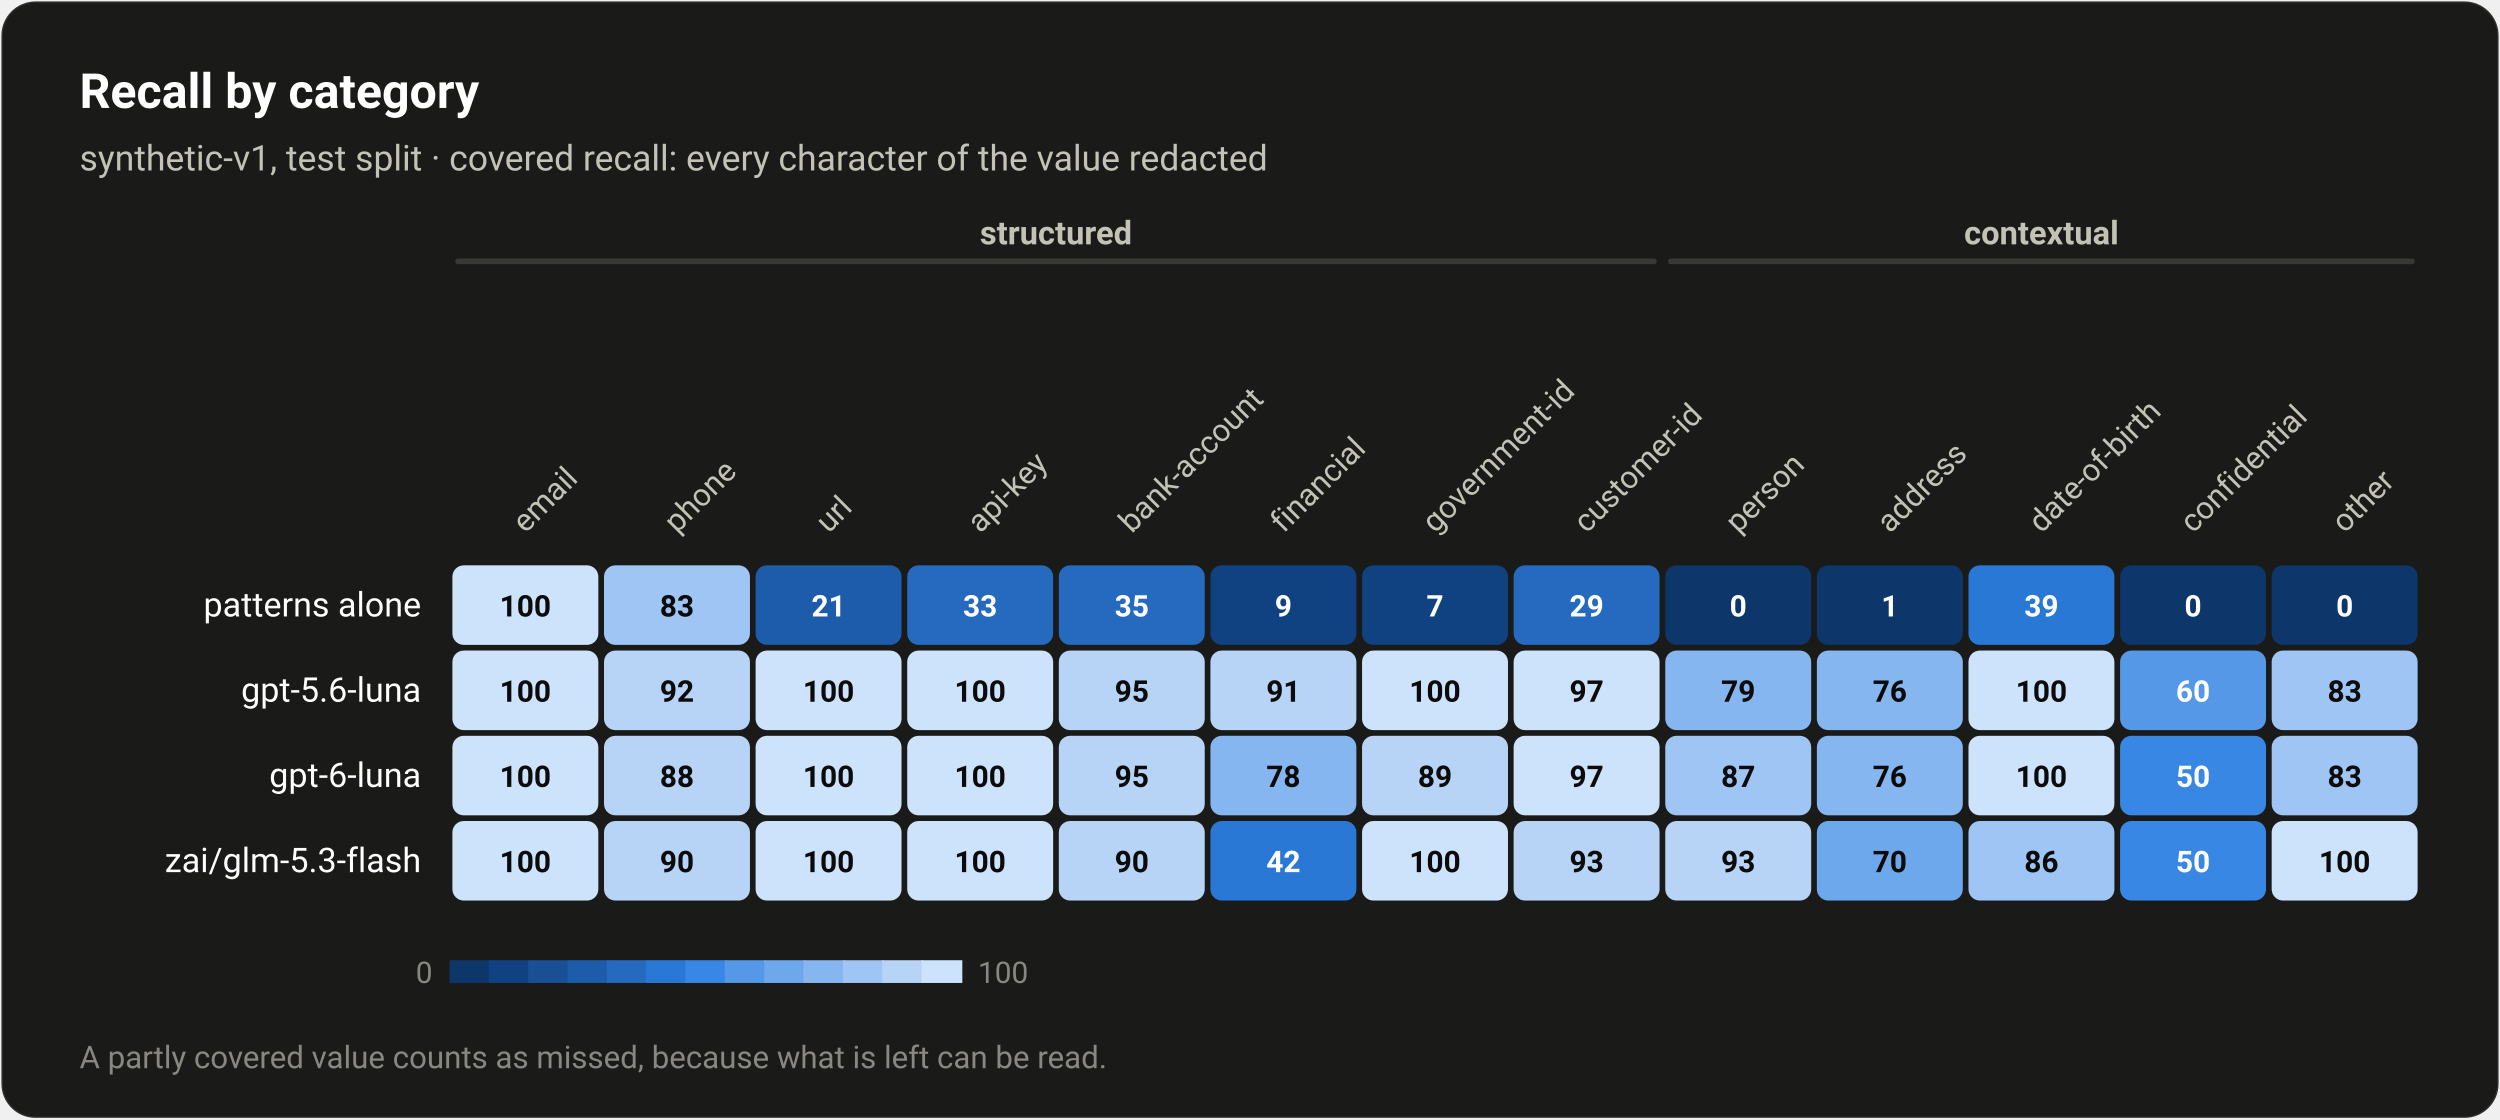
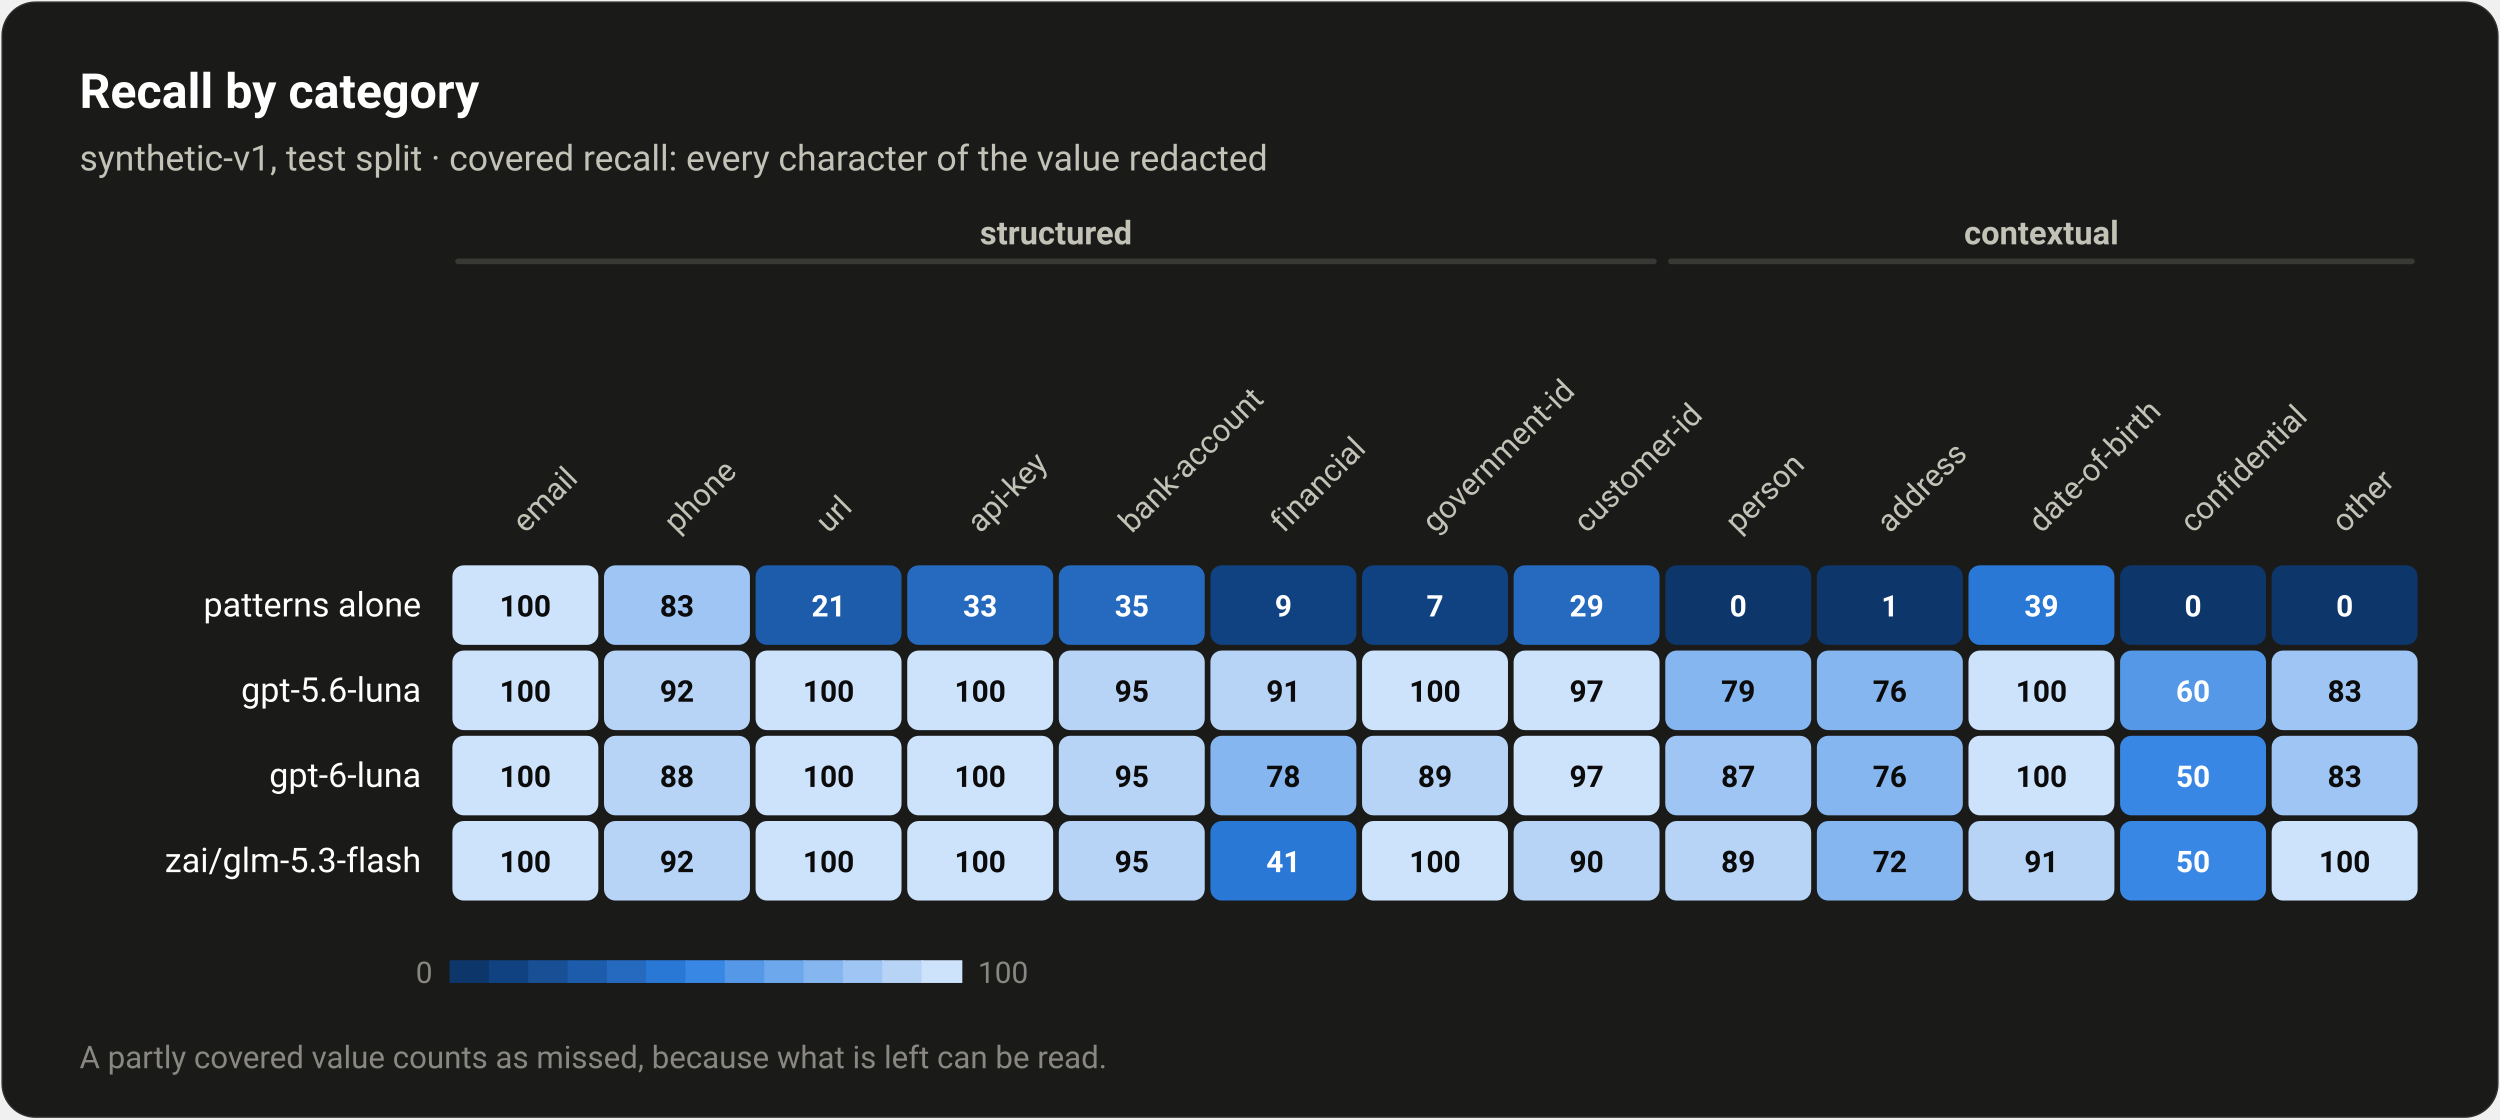
<svg xmlns="http://www.w3.org/2000/svg" width="880" height="394" viewBox="0 0 880 394" role="img" aria-labelledby="t d" font-family="system-ui, -apple-system, &quot;Segoe UI&quot;, Roboto, sans-serif">
  <rect x="0.5" y="0.5" width="879" height="393" rx="12" fill="#1a1a19" stroke="rgba(255,255,255,0.10)" />
  <text x="28" y="38" font-size="17" font-weight="600" fill="#ffffff">Recall by category</text>
  <text x="28" y="60" font-size="12.5" fill="#c3c2b7">synthetic-v1, test split · covered recall: every character of the value redacted</text>
  <line x1="161.24" y1="92" x2="582.17" y2="92" stroke="#383835" stroke-width="2" stroke-linecap="round" />
  <text x="371.7" y="86" font-size="11.5" font-weight="600" fill="#c3c2b7" text-anchor="middle">structured</text>
  <line x1="588.17" y1="92" x2="849" y2="92" stroke="#383835" stroke-width="2" stroke-linecap="round" />
  <text x="718.58" y="86" font-size="11.5" font-weight="600" fill="#c3c2b7" text-anchor="middle">contextual</text>
  <text x="184.92" y="188" font-size="11" fill="#c3c2b7" transform="rotate(-45 184.92 188)">email</text>
  <text x="238.29" y="188" font-size="11" fill="#c3c2b7" transform="rotate(-45 238.29 188)">phone</text>
  <text x="291.66" y="188" font-size="11" fill="#c3c2b7" transform="rotate(-45 291.66 188)">url</text>
  <text x="345.02" y="188" font-size="11" fill="#c3c2b7" transform="rotate(-45 345.02 188)">api-key</text>
  <text x="398.39" y="188" font-size="11" fill="#c3c2b7" transform="rotate(-45 398.39 188)">bank-account</text>
  <text x="451.75" y="188" font-size="11" fill="#c3c2b7" transform="rotate(-45 451.75 188)">financial</text>
  <text x="505.12" y="188" font-size="11" fill="#c3c2b7" transform="rotate(-45 505.12 188)">government-id</text>
  <text x="558.49" y="188" font-size="11" fill="#c3c2b7" transform="rotate(-45 558.49 188)">customer-id</text>
  <text x="611.85" y="188" font-size="11" fill="#c3c2b7" transform="rotate(-45 611.85 188)">person</text>
  <text x="665.22" y="188" font-size="11" fill="#c3c2b7" transform="rotate(-45 665.22 188)">address</text>
  <text x="718.58" y="188" font-size="11" fill="#c3c2b7" transform="rotate(-45 718.58 188)">date-of-birth</text>
  <text x="771.95" y="188" font-size="11" fill="#c3c2b7" transform="rotate(-45 771.95 188)">confidential</text>
  <text x="825.32" y="188" font-size="11" fill="#c3c2b7" transform="rotate(-45 825.32 188)">other</text>
  <text x="148.24" y="217" font-size="12" fill="#ffffff" text-anchor="end">patterns alone</text>
  <g>
    <rect x="159.24" y="199" width="51.37" height="28" rx="4" fill="#cde2fb" />
  </g>
  <text x="184.92" y="217" font-size="10.5" font-weight="600" fill="#0b0b0b" text-anchor="middle">100</text>
  <g>
    <rect x="212.61" y="199" width="51.37" height="28" rx="4" fill="#9ec5f4" />
  </g>
  <text x="238.29" y="217" font-size="10.5" font-weight="600" fill="#0b0b0b" text-anchor="middle">83</text>
  <g>
    <rect x="265.97" y="199" width="51.37" height="28" rx="4" fill="#1c5cab" />
  </g>
  <text x="291.66" y="217" font-size="10.5" font-weight="600" fill="#ffffff" text-anchor="middle">21</text>
  <g>
    <rect x="319.34" y="199" width="51.37" height="28" rx="4" fill="#256abf" />
  </g>
  <text x="345.02" y="217" font-size="10.5" font-weight="600" fill="#ffffff" text-anchor="middle">33</text>
  <g>
    <rect x="372.7" y="199" width="51.37" height="28" rx="4" fill="#256abf" />
  </g>
  <text x="398.39" y="217" font-size="10.5" font-weight="600" fill="#ffffff" text-anchor="middle">35</text>
  <g>
    <rect x="426.07" y="199" width="51.37" height="28" rx="4" fill="#104281" />
  </g>
  <text x="451.75" y="217" font-size="10.5" font-weight="600" fill="#ffffff" text-anchor="middle">9</text>
  <g>
    <rect x="479.44" y="199" width="51.37" height="28" rx="4" fill="#104281" />
  </g>
  <text x="505.12" y="217" font-size="10.5" font-weight="600" fill="#ffffff" text-anchor="middle">7</text>
  <g>
    <rect x="532.8" y="199" width="51.37" height="28" rx="4" fill="#256abf" />
  </g>
  <text x="558.49" y="217" font-size="10.5" font-weight="600" fill="#ffffff" text-anchor="middle">29</text>
  <g>
    <rect x="586.17" y="199" width="51.37" height="28" rx="4" fill="#0d366b" />
  </g>
  <text x="611.85" y="217" font-size="10.5" font-weight="600" fill="#ffffff" text-anchor="middle">0</text>
  <g>
    <rect x="639.54" y="199" width="51.37" height="28" rx="4" fill="#0d366b" />
  </g>
  <text x="665.22" y="217" font-size="10.5" font-weight="600" fill="#ffffff" text-anchor="middle">1</text>
  <g>
    <rect x="692.9" y="199" width="51.37" height="28" rx="4" fill="#2a78d6" />
  </g>
  <text x="718.58" y="217" font-size="10.5" font-weight="600" fill="#ffffff" text-anchor="middle">39</text>
  <g>
    <rect x="746.27" y="199" width="51.37" height="28" rx="4" fill="#0d366b" />
  </g>
  <text x="771.95" y="217" font-size="10.5" font-weight="600" fill="#ffffff" text-anchor="middle">0</text>
  <g>
    <rect x="799.63" y="199" width="51.37" height="28" rx="4" fill="#0d366b" />
  </g>
  <text x="825.32" y="217" font-size="10.5" font-weight="600" fill="#ffffff" text-anchor="middle">0</text>
  <text x="148.24" y="247" font-size="12" fill="#ffffff" text-anchor="end">gpt-5.6-luna</text>
  <g>
    <rect x="159.24" y="229" width="51.37" height="28" rx="4" fill="#cde2fb" />
  </g>
  <text x="184.92" y="247" font-size="10.5" font-weight="600" fill="#0b0b0b" text-anchor="middle">100</text>
  <g>
    <rect x="212.61" y="229" width="51.37" height="28" rx="4" fill="#b7d3f6" />
  </g>
  <text x="238.29" y="247" font-size="10.5" font-weight="600" fill="#0b0b0b" text-anchor="middle">92</text>
  <g>
    <rect x="265.97" y="229" width="51.37" height="28" rx="4" fill="#cde2fb" />
  </g>
  <text x="291.66" y="247" font-size="10.5" font-weight="600" fill="#0b0b0b" text-anchor="middle">100</text>
  <g>
    <rect x="319.34" y="229" width="51.37" height="28" rx="4" fill="#cde2fb" />
  </g>
  <text x="345.02" y="247" font-size="10.5" font-weight="600" fill="#0b0b0b" text-anchor="middle">100</text>
  <g>
    <rect x="372.7" y="229" width="51.37" height="28" rx="4" fill="#b7d3f6" />
  </g>
  <text x="398.39" y="247" font-size="10.5" font-weight="600" fill="#0b0b0b" text-anchor="middle">95</text>
  <g>
    <rect x="426.07" y="229" width="51.37" height="28" rx="4" fill="#b7d3f6" />
  </g>
  <text x="451.75" y="247" font-size="10.5" font-weight="600" fill="#0b0b0b" text-anchor="middle">91</text>
  <g>
    <rect x="479.44" y="229" width="51.37" height="28" rx="4" fill="#cde2fb" />
  </g>
  <text x="505.12" y="247" font-size="10.5" font-weight="600" fill="#0b0b0b" text-anchor="middle">100</text>
  <g>
    <rect x="532.8" y="229" width="51.37" height="28" rx="4" fill="#cde2fb" />
  </g>
  <text x="558.49" y="247" font-size="10.5" font-weight="600" fill="#0b0b0b" text-anchor="middle">97</text>
  <g>
    <rect x="586.17" y="229" width="51.37" height="28" rx="4" fill="#86b6ef" />
  </g>
  <text x="611.85" y="247" font-size="10.5" font-weight="600" fill="#0b0b0b" text-anchor="middle">79</text>
  <g>
    <rect x="639.54" y="229" width="51.37" height="28" rx="4" fill="#86b6ef" />
  </g>
  <text x="665.22" y="247" font-size="10.5" font-weight="600" fill="#0b0b0b" text-anchor="middle">76</text>
  <g>
    <rect x="692.9" y="229" width="51.37" height="28" rx="4" fill="#cde2fb" />
  </g>
  <text x="718.58" y="247" font-size="10.5" font-weight="600" fill="#0b0b0b" text-anchor="middle">100</text>
  <g>
    <rect x="746.27" y="229" width="51.37" height="28" rx="4" fill="#5598e7" />
  </g>
  <text x="771.95" y="247" font-size="10.5" font-weight="600" fill="#ffffff" text-anchor="middle">60</text>
  <g>
    <rect x="799.63" y="229" width="51.37" height="28" rx="4" fill="#9ec5f4" />
  </g>
  <text x="825.32" y="247" font-size="10.5" font-weight="600" fill="#0b0b0b" text-anchor="middle">83</text>
  <text x="148.24" y="277" font-size="12" fill="#ffffff" text-anchor="end">gpt-6-luna</text>
  <g>
    <rect x="159.24" y="259" width="51.37" height="28" rx="4" fill="#cde2fb" />
  </g>
  <text x="184.92" y="277" font-size="10.5" font-weight="600" fill="#0b0b0b" text-anchor="middle">100</text>
  <g>
    <rect x="212.61" y="259" width="51.37" height="28" rx="4" fill="#b7d3f6" />
  </g>
  <text x="238.29" y="277" font-size="10.5" font-weight="600" fill="#0b0b0b" text-anchor="middle">88</text>
  <g>
    <rect x="265.97" y="259" width="51.37" height="28" rx="4" fill="#cde2fb" />
  </g>
  <text x="291.66" y="277" font-size="10.5" font-weight="600" fill="#0b0b0b" text-anchor="middle">100</text>
  <g>
    <rect x="319.34" y="259" width="51.37" height="28" rx="4" fill="#cde2fb" />
  </g>
  <text x="345.02" y="277" font-size="10.5" font-weight="600" fill="#0b0b0b" text-anchor="middle">100</text>
  <g>
    <rect x="372.7" y="259" width="51.37" height="28" rx="4" fill="#b7d3f6" />
  </g>
  <text x="398.39" y="277" font-size="10.5" font-weight="600" fill="#0b0b0b" text-anchor="middle">95</text>
  <g>
    <rect x="426.07" y="259" width="51.37" height="28" rx="4" fill="#86b6ef" />
  </g>
  <text x="451.75" y="277" font-size="10.5" font-weight="600" fill="#0b0b0b" text-anchor="middle">78</text>
  <g>
    <rect x="479.44" y="259" width="51.37" height="28" rx="4" fill="#b7d3f6" />
  </g>
  <text x="505.12" y="277" font-size="10.5" font-weight="600" fill="#0b0b0b" text-anchor="middle">89</text>
  <g>
    <rect x="532.8" y="259" width="51.37" height="28" rx="4" fill="#cde2fb" />
  </g>
  <text x="558.49" y="277" font-size="10.5" font-weight="600" fill="#0b0b0b" text-anchor="middle">97</text>
  <g>
    <rect x="586.17" y="259" width="51.37" height="28" rx="4" fill="#9ec5f4" />
  </g>
  <text x="611.85" y="277" font-size="10.5" font-weight="600" fill="#0b0b0b" text-anchor="middle">87</text>
  <g>
    <rect x="639.54" y="259" width="51.37" height="28" rx="4" fill="#86b6ef" />
  </g>
  <text x="665.22" y="277" font-size="10.5" font-weight="600" fill="#0b0b0b" text-anchor="middle">76</text>
  <g>
    <rect x="692.9" y="259" width="51.37" height="28" rx="4" fill="#cde2fb" />
  </g>
  <text x="718.58" y="277" font-size="10.5" font-weight="600" fill="#0b0b0b" text-anchor="middle">100</text>
  <g>
    <rect x="746.27" y="259" width="51.37" height="28" rx="4" fill="#3987e5" />
  </g>
  <text x="771.95" y="277" font-size="10.5" font-weight="600" fill="#ffffff" text-anchor="middle">50</text>
  <g>
    <rect x="799.63" y="259" width="51.37" height="28" rx="4" fill="#9ec5f4" />
  </g>
  <text x="825.32" y="277" font-size="10.5" font-weight="600" fill="#0b0b0b" text-anchor="middle">83</text>
  <text x="148.24" y="307" font-size="12" fill="#ffffff" text-anchor="end">zai/glm-5.3-flash</text>
  <g>
    <rect x="159.24" y="289" width="51.37" height="28" rx="4" fill="#cde2fb" />
  </g>
  <text x="184.92" y="307" font-size="10.5" font-weight="600" fill="#0b0b0b" text-anchor="middle">100</text>
  <g>
    <rect x="212.61" y="289" width="51.37" height="28" rx="4" fill="#b7d3f6" />
  </g>
-   <text x="238.29" y="307" font-size="10.5" font-weight="600" fill="#0b0b0b" text-anchor="middle">90</text>
+   <text x="238.29" y="307" font-size="10.5" font-weight="600" fill="#0b0b0b" text-anchor="middle">92</text>
  <g>
    <rect x="265.97" y="289" width="51.37" height="28" rx="4" fill="#cde2fb" />
  </g>
  <text x="291.66" y="307" font-size="10.5" font-weight="600" fill="#0b0b0b" text-anchor="middle">100</text>
  <g>
    <rect x="319.34" y="289" width="51.37" height="28" rx="4" fill="#cde2fb" />
  </g>
  <text x="345.02" y="307" font-size="10.5" font-weight="600" fill="#0b0b0b" text-anchor="middle">100</text>
  <g>
    <rect x="372.7" y="289" width="51.37" height="28" rx="4" fill="#b7d3f6" />
  </g>
-   <text x="398.39" y="307" font-size="10.5" font-weight="600" fill="#0b0b0b" text-anchor="middle">90</text>
+   <text x="398.39" y="307" font-size="10.5" font-weight="600" fill="#0b0b0b" text-anchor="middle">95</text>
  <g>
    <rect x="426.07" y="289" width="51.37" height="28" rx="4" fill="#2a78d6" />
  </g>
-   <text x="451.75" y="307" font-size="10.5" font-weight="600" fill="#ffffff" text-anchor="middle">42</text>
+   <text x="451.75" y="307" font-size="10.5" font-weight="600" fill="#ffffff" text-anchor="middle">41</text>
  <g>
    <rect x="479.44" y="289" width="51.37" height="28" rx="4" fill="#cde2fb" />
  </g>
  <text x="505.12" y="307" font-size="10.5" font-weight="600" fill="#0b0b0b" text-anchor="middle">100</text>
  <g>
    <rect x="532.8" y="289" width="51.37" height="28" rx="4" fill="#b7d3f6" />
  </g>
-   <text x="558.49" y="307" font-size="10.5" font-weight="600" fill="#0b0b0b" text-anchor="middle">93</text>
+   <text x="558.49" y="307" font-size="10.5" font-weight="600" fill="#0b0b0b" text-anchor="middle">90</text>
  <g>
    <rect x="586.17" y="289" width="51.37" height="28" rx="4" fill="#b7d3f6" />
  </g>
-   <text x="611.85" y="307" font-size="10.5" font-weight="600" fill="#0b0b0b" text-anchor="middle">93</text>
-   <g>
-     <rect x="639.54" y="289" width="51.37" height="28" rx="4" fill="#6da7ec" />
-   </g>
-   <text x="665.22" y="307" font-size="10.5" font-weight="600" fill="#0b0b0b" text-anchor="middle">70</text>
-   <g>
-     <rect x="692.9" y="289" width="51.37" height="28" rx="4" fill="#9ec5f4" />
-   </g>
-   <text x="718.58" y="307" font-size="10.5" font-weight="600" fill="#0b0b0b" text-anchor="middle">86</text>
+   <text x="611.85" y="307" font-size="10.5" font-weight="600" fill="#0b0b0b" text-anchor="middle">89</text>
+   <g>
+     <rect x="639.54" y="289" width="51.37" height="28" rx="4" fill="#86b6ef" />
+   </g>
+   <text x="665.22" y="307" font-size="10.5" font-weight="600" fill="#0b0b0b" text-anchor="middle">72</text>
+   <g>
+     <rect x="692.9" y="289" width="51.37" height="28" rx="4" fill="#b7d3f6" />
+   </g>
+   <text x="718.58" y="307" font-size="10.5" font-weight="600" fill="#0b0b0b" text-anchor="middle">91</text>
  <g>
    <rect x="746.27" y="289" width="51.37" height="28" rx="4" fill="#3987e5" />
  </g>
  <text x="771.95" y="307" font-size="10.5" font-weight="600" fill="#ffffff" text-anchor="middle">50</text>
  <g>
    <rect x="799.63" y="289" width="51.37" height="28" rx="4" fill="#cde2fb" />
  </g>
  <text x="825.32" y="307" font-size="10.5" font-weight="600" fill="#0b0b0b" text-anchor="middle">100</text>
  <rect x="158.24" y="338" width="14.35" height="8" fill="#0d366b" />
  <rect x="172.09" y="338" width="14.35" height="8" fill="#104281" />
  <rect x="185.93" y="338" width="14.35" height="8" fill="#184f95" />
  <rect x="199.78" y="338" width="14.35" height="8" fill="#1c5cab" />
  <rect x="213.62" y="338" width="14.35" height="8" fill="#256abf" />
  <rect x="227.47" y="338" width="14.35" height="8" fill="#2a78d6" />
  <rect x="241.32" y="338" width="14.35" height="8" fill="#3987e5" />
  <rect x="255.16" y="338" width="14.35" height="8" fill="#5598e7" />
  <rect x="269.01" y="338" width="14.35" height="8" fill="#6da7ec" />
  <rect x="282.86" y="338" width="14.35" height="8" fill="#86b6ef" />
  <rect x="296.7" y="338" width="14.35" height="8" fill="#9ec5f4" />
  <rect x="310.55" y="338" width="14.35" height="8" fill="#b7d3f6" />
  <rect x="324.39" y="338" width="14.35" height="8" fill="#cde2fb" />
  <text x="152.24" y="346" font-size="10.5" fill="#898781" text-anchor="end">0</text>
  <text x="344.24" y="346" font-size="10.5" fill="#898781">100</text>
  <text x="28" y="376" font-size="11" fill="#898781">A partly covered value counts as missed, because what is left can be read.</text>
</svg>
